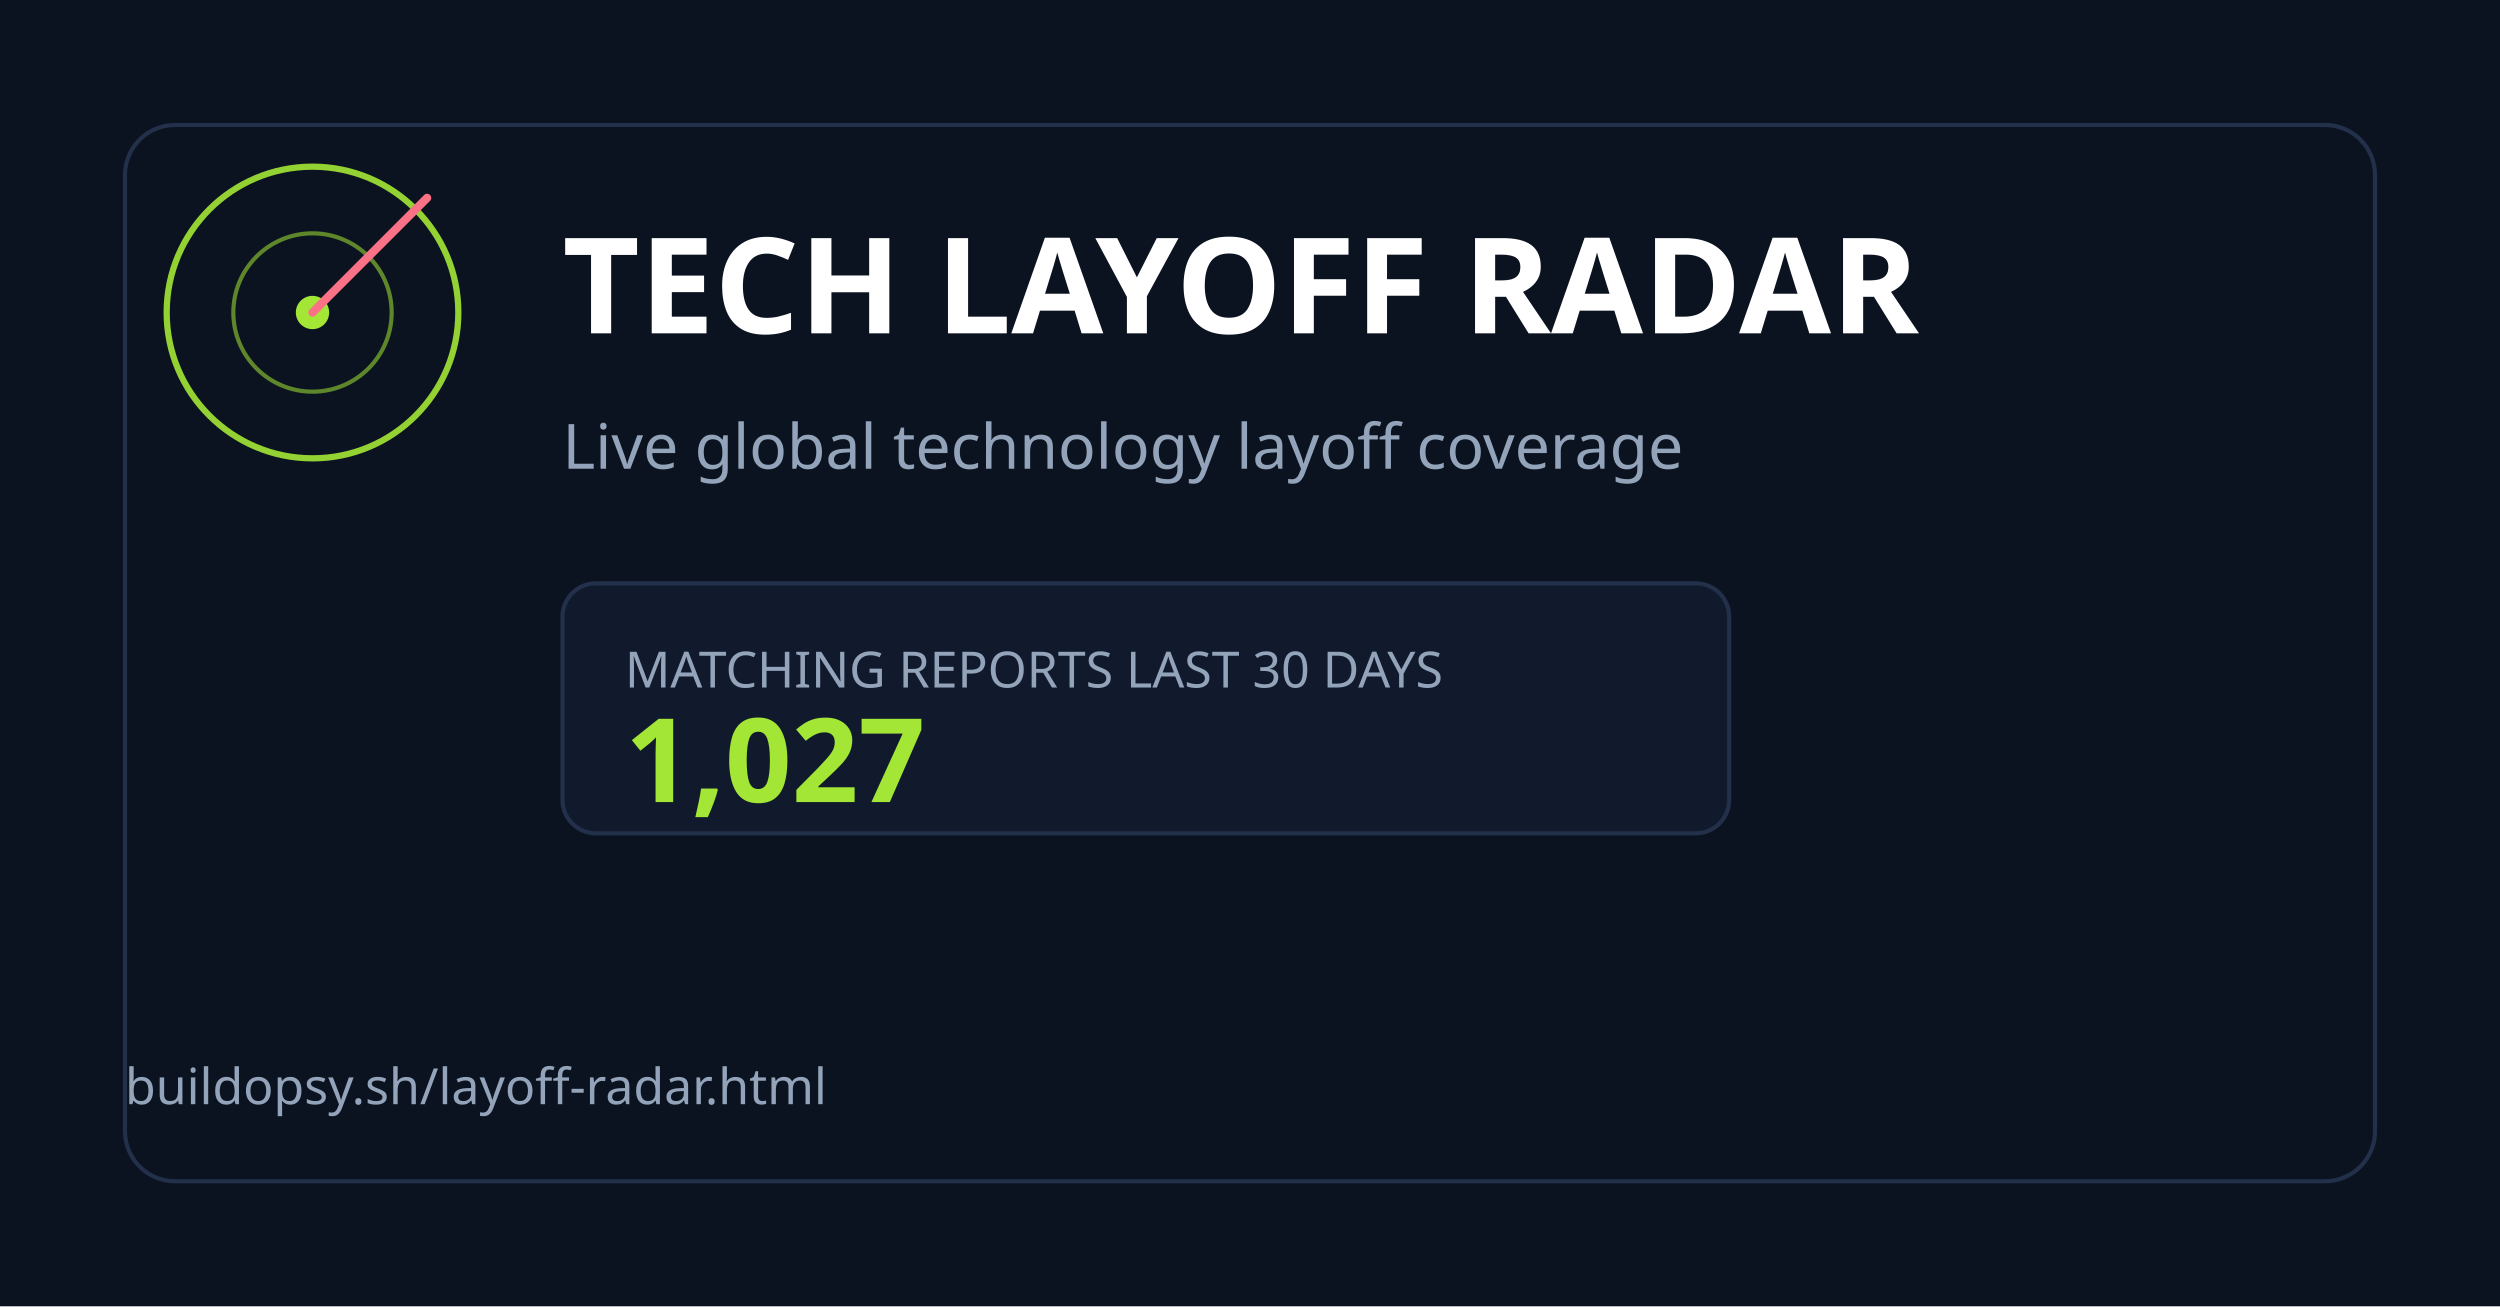
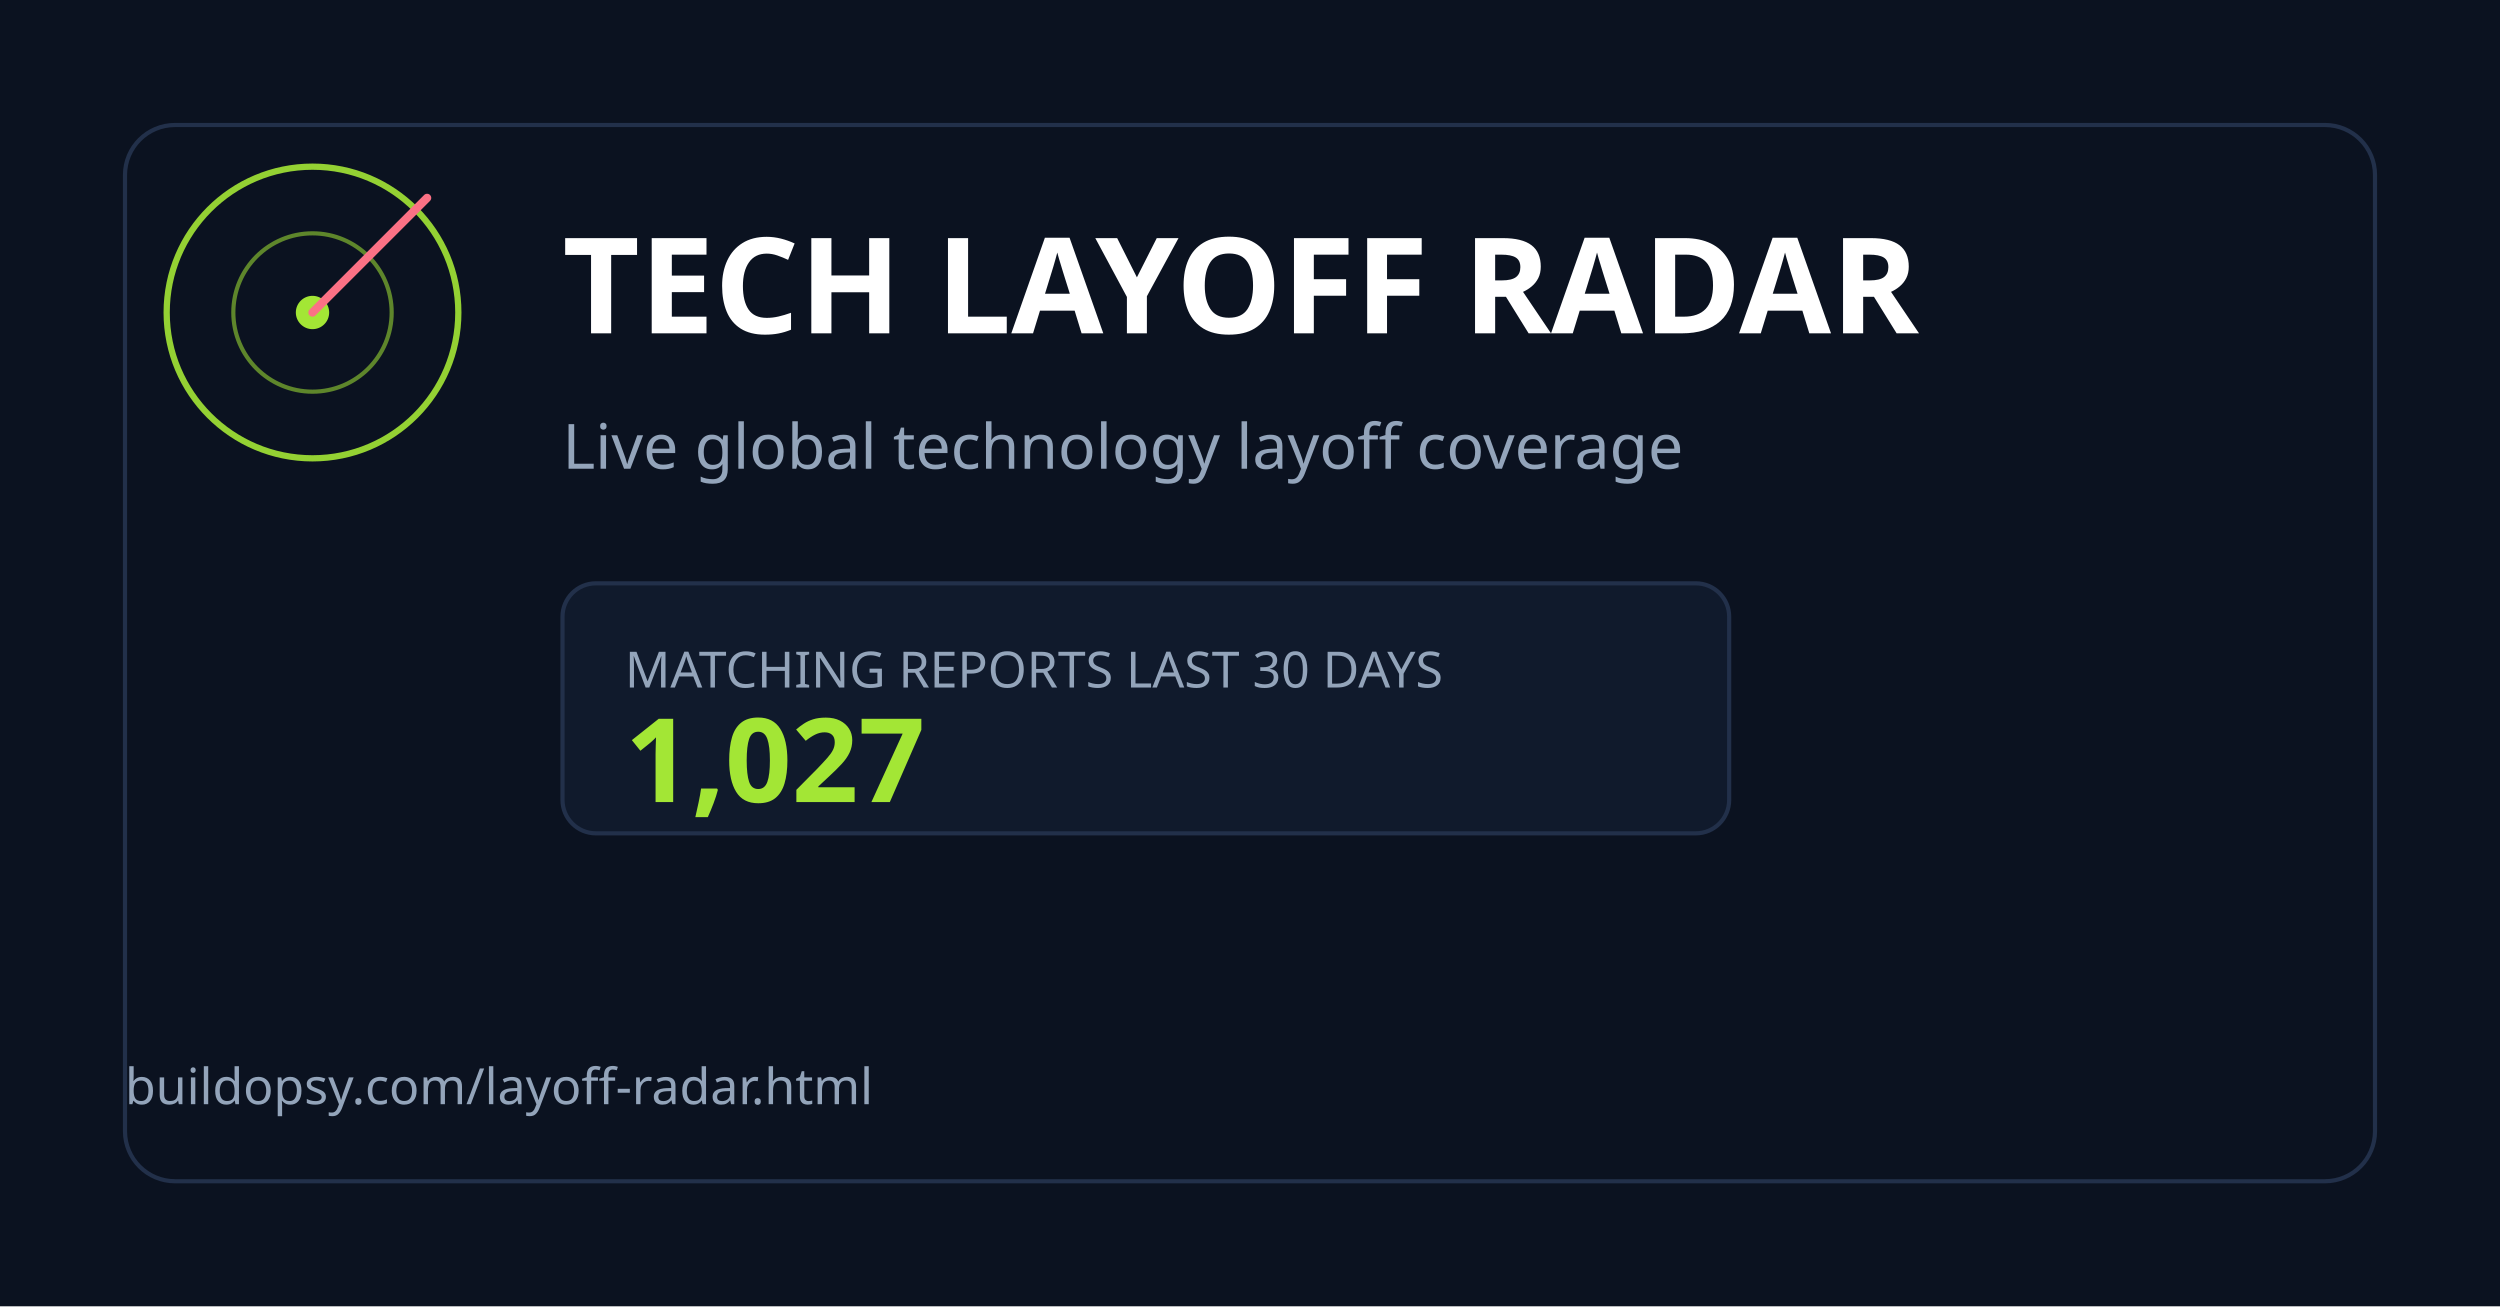
<svg xmlns="http://www.w3.org/2000/svg" width="1200" height="627" viewBox="0 0 1200 627" role="img" aria-label="Tech Layoff Radar live global technology layoff tracker">
  <rect width="1200" height="627" fill="#0b1220" />
  <rect x="60" y="60" width="1080" height="507" rx="24" fill="none" stroke="#22304a" stroke-width="2" />
  <circle cx="150" cy="150" r="70" fill="none" stroke="#a3e635" stroke-width="3" opacity="0.9" />
  <circle cx="150" cy="150" r="38" fill="none" stroke="#a3e635" stroke-width="2" opacity="0.55" />
  <circle cx="150" cy="150" r="8" fill="#a3e635" />
  <line x1="150" y1="150" x2="205" y2="95" stroke="#fb7185" stroke-width="4" stroke-linecap="round" />
  <text x="270" y="160" font-family="Verdana, sans-serif" font-size="64" font-weight="bold" fill="#ffffff">TECH LAYOFF RADAR</text>
  <text x="270" y="225" font-family="Verdana, sans-serif" font-size="30" fill="#93a4ba">Live global technology layoff coverage</text>
  <rect x="270" y="280" width="560" height="120" rx="16" fill="#101a2c" stroke="#22304a" stroke-width="2" />
  <text x="300" y="330" font-family="Verdana, sans-serif" font-size="24" fill="#93a4ba">MATCHING REPORTS LAST 30 DAYS</text>
  <text x="300" y="385" font-family="Verdana, sans-serif" font-size="56" font-weight="bold" fill="#a3e635">1,027</text>
-   <text x="60" y="530" font-family="Verdana, sans-serif" font-size="24" fill="#93a4ba">buildopsy.sh/layoff-radar.html</text>
+   <text x="60" y="530" font-family="Verdana, sans-serif" font-size="24" fill="#93a4ba">buildopsy.com/layoff-radar.html</text>
</svg>
